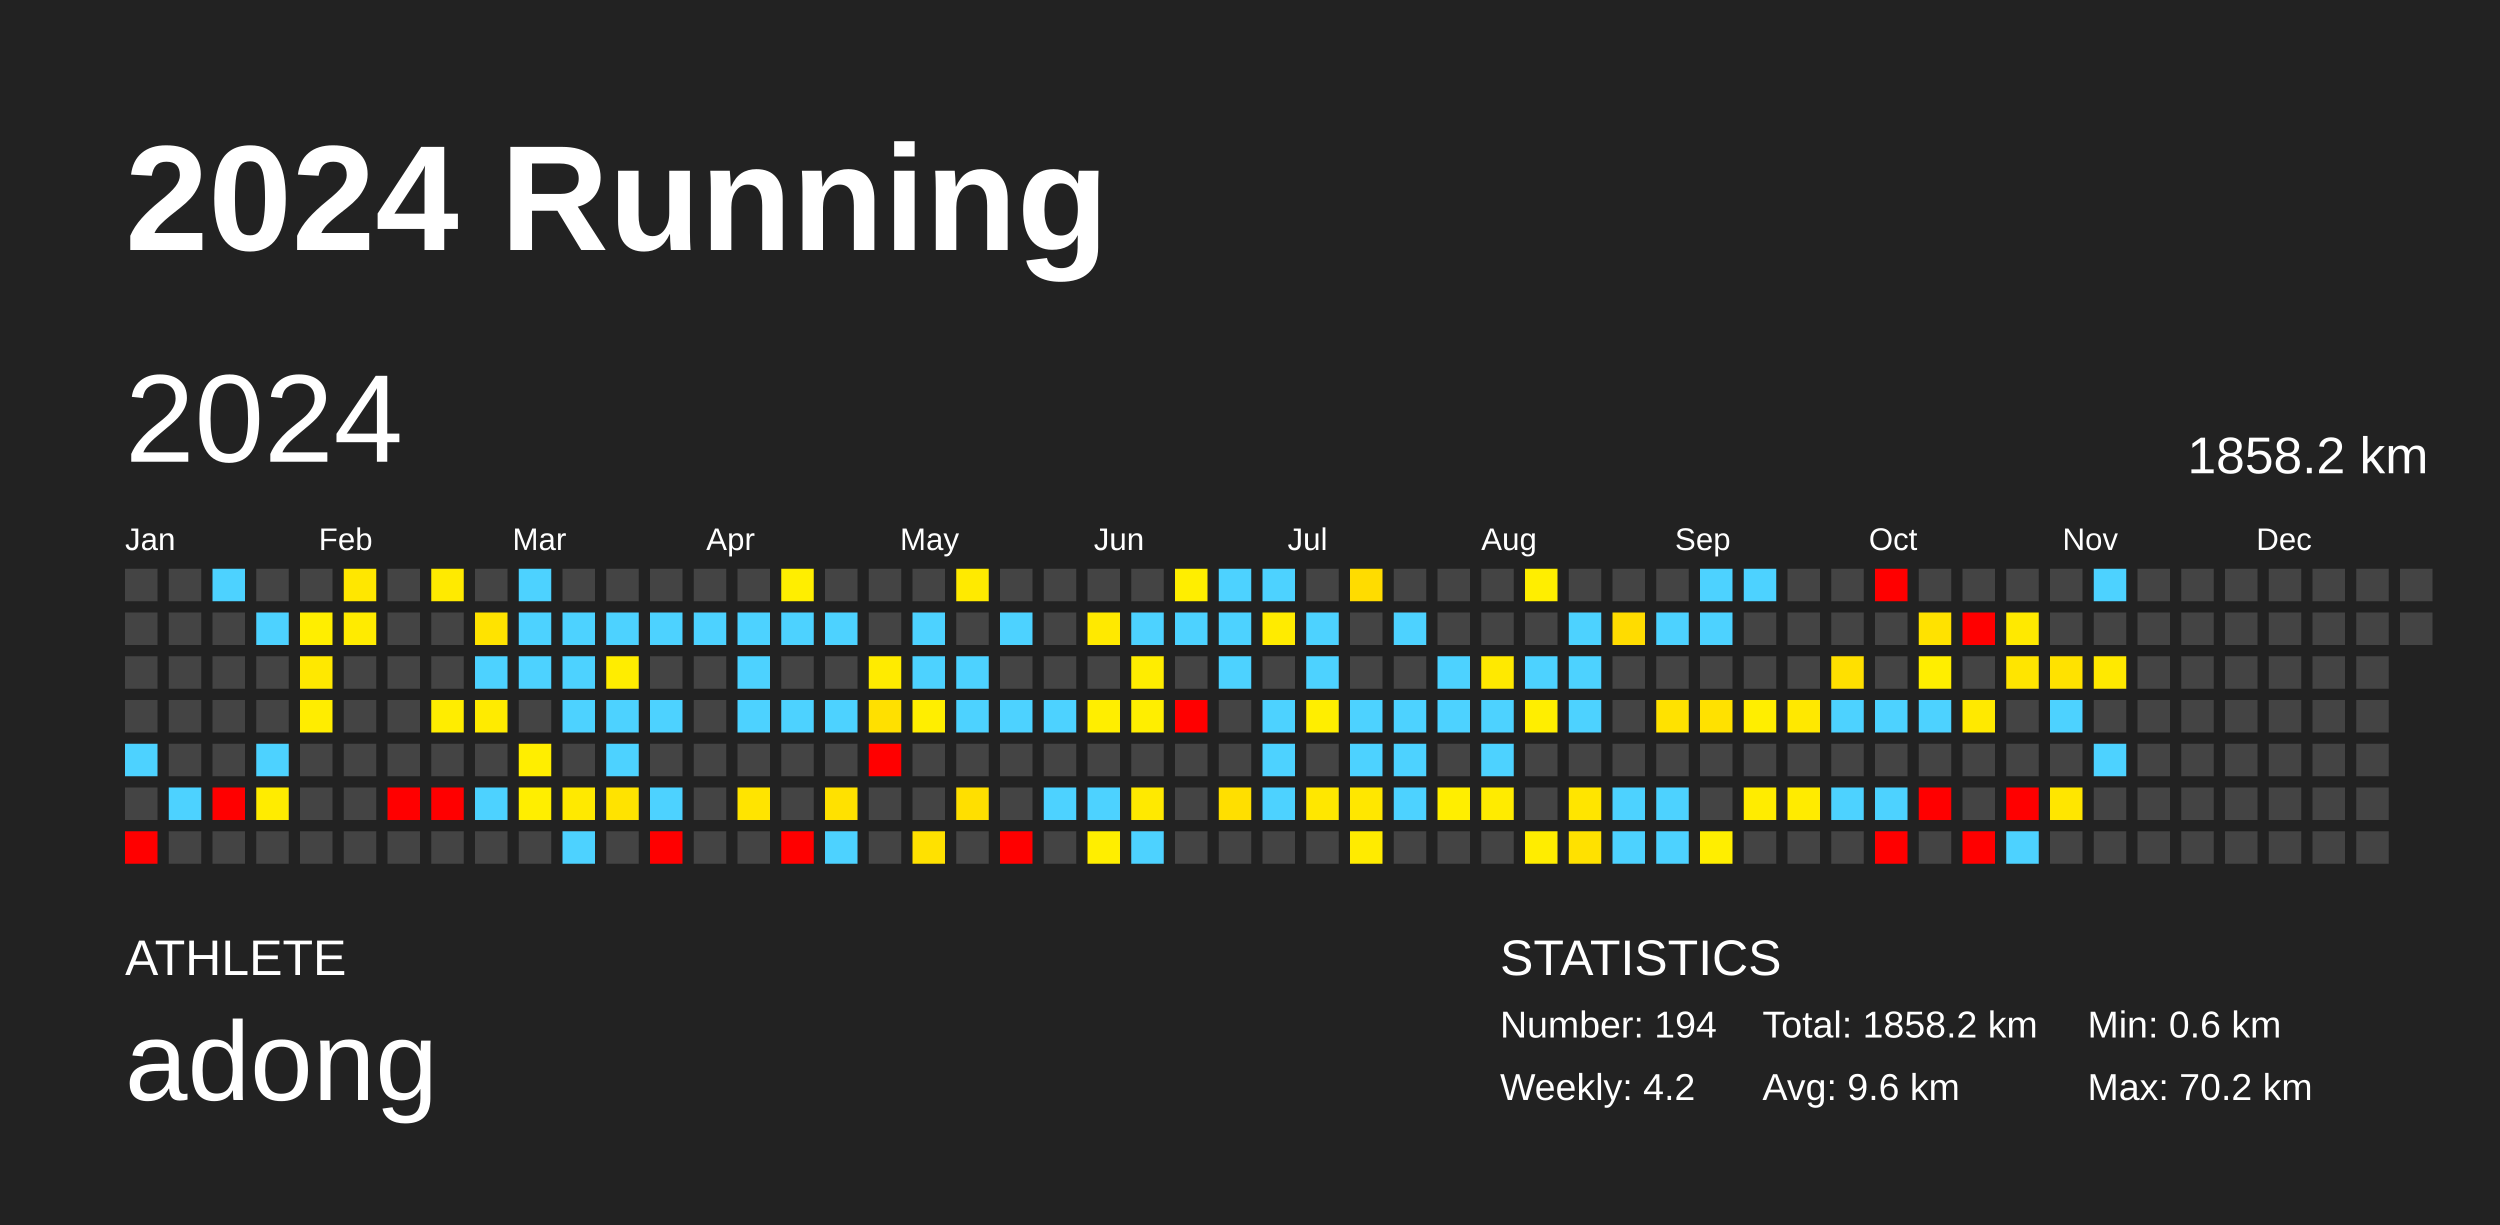
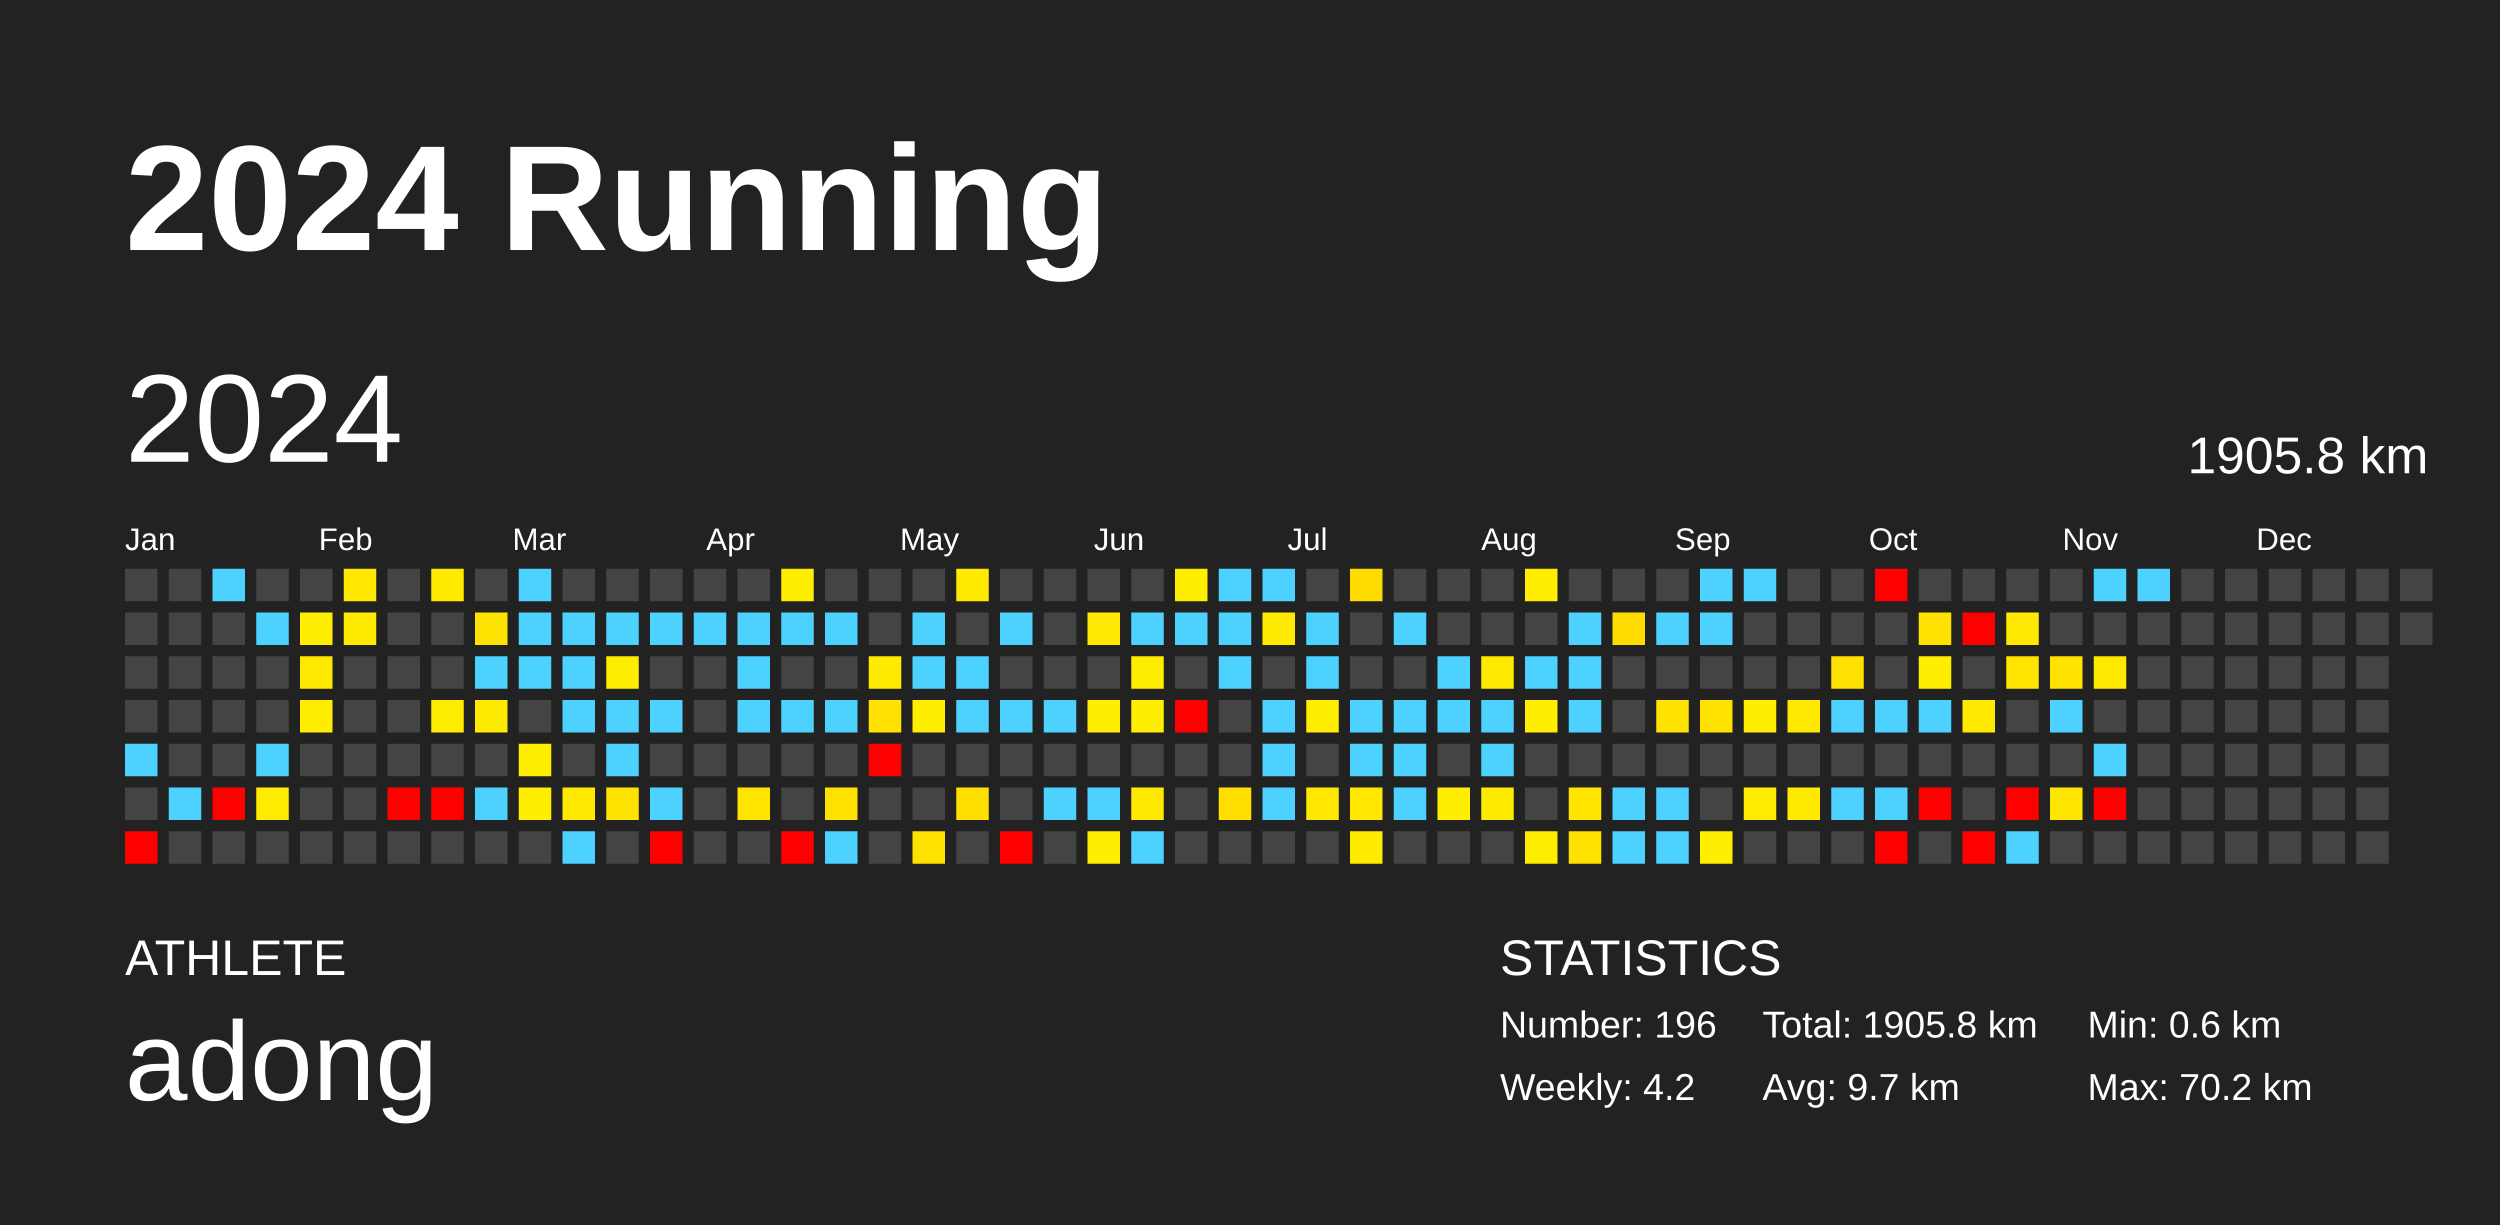
<svg xmlns="http://www.w3.org/2000/svg" baseProfile="full" height="98mm" version="1.1" viewBox="0,0,200,98" width="200mm">
  <defs />
  <rect fill="#222222" height="98" width="200" x="0" y="0" />
  <text fill="#FFFFFF" style="font-size:12px; font-family:Arial; font-weight:bold;" x="10" y="20">2024 Running</text>
  <text fill="#FFFFFF" style="font-size:4px; font-family:Arial" x="10" y="78">ATHLETE</text>
  <text fill="#FFFFFF" style="font-size:9px; font-family:Arial" x="10" y="88">adong</text>
  <text fill="#FFFFFF" style="font-size:4px; font-family:Arial" x="120" y="78">STATISTICS</text>
-   <text fill="#FFFFFF" style="font-size:3px; font-family:Arial" x="120" y="83">Number: 194</text>
+   <text fill="#FFFFFF" style="font-size:3px; font-family:Arial" x="120" y="83">Number: 196</text>
  <text fill="#FFFFFF" style="font-size:3px; font-family:Arial" x="120" y="88">Weekly: 4.2</text>
-   <text fill="#FFFFFF" style="font-size:3px; font-family:Arial" x="141" y="83">Total: 1858.2 km</text>
-   <text fill="#FFFFFF" style="font-size:3px; font-family:Arial" x="141" y="88">Avg: 9.6 km</text>
+   <text fill="#FFFFFF" style="font-size:3px; font-family:Arial" x="141" y="83">Total: 1905.8 km</text>
+   <text fill="#FFFFFF" style="font-size:3px; font-family:Arial" x="141" y="88">Avg: 9.7 km</text>
  <text fill="#FFFFFF" style="font-size:3px; font-family:Arial" x="167" y="83">Min: 0.6 km</text>
  <text fill="#FFFFFF" style="font-size:3px; font-family:Arial" x="167" y="88">Max: 70.2 km</text>
  <text dominant-baseline="hanging" fill="#FFFFFF" style="font-size:10.0px; font-family:Arial;" x="10" y="30">2024</text>
-   <text dominant-baseline="hanging" fill="#FFFFFF" style="font-size:4.125px; font-family:Arial;" x="175" y="35">1858.2 km</text>
+   <text dominant-baseline="hanging" fill="#FFFFFF" style="font-size:4.125px; font-family:Arial;" x="175" y="35">1905.8 km</text>
  <text fill="#FFFFFF" style="font-size:2.5px; font-family:Arial" x="10.0" y="44">Jan</text>
  <text fill="#FFFFFF" style="font-size:2.5px; font-family:Arial" x="25.5" y="44">Feb</text>
  <text fill="#FFFFFF" style="font-size:2.5px; font-family:Arial" x="41.0" y="44">Mar</text>
  <text fill="#FFFFFF" style="font-size:2.5px; font-family:Arial" x="56.5" y="44">Apr</text>
  <text fill="#FFFFFF" style="font-size:2.5px; font-family:Arial" x="72.0" y="44">May</text>
  <text fill="#FFFFFF" style="font-size:2.5px; font-family:Arial" x="87.5" y="44">Jun</text>
  <text fill="#FFFFFF" style="font-size:2.5px; font-family:Arial" x="103.0" y="44">Jul</text>
  <text fill="#FFFFFF" style="font-size:2.5px; font-family:Arial" x="118.5" y="44">Aug</text>
  <text fill="#FFFFFF" style="font-size:2.5px; font-family:Arial" x="134.0" y="44">Sep</text>
  <text fill="#FFFFFF" style="font-size:2.5px; font-family:Arial" x="149.5" y="44">Oct</text>
  <text fill="#FFFFFF" style="font-size:2.5px; font-family:Arial" x="165.0" y="44">Nov</text>
  <text fill="#FFFFFF" style="font-size:2.5px; font-family:Arial" x="180.5" y="44">Dec</text>
  <rect fill="#444444" height="2.6" width="2.6" x="10.0" y="45.5" />
  <rect fill="#444444" height="2.6" width="2.6" x="10.0" y="49.0" />
  <rect fill="#444444" height="2.6" width="2.6" x="10.0" y="52.5" />
  <rect fill="#444444" height="2.6" width="2.6" x="10.0" y="56.0" />
  <rect fill="#4dd2ff" height="2.6" width="2.6" x="10.0" y="59.5" />
  <rect fill="#444444" height="2.6" width="2.6" x="10.0" y="63.0" />
  <rect fill="red" height="2.6" width="2.6" x="10.0" y="66.5" />
  <rect fill="#444444" height="2.6" width="2.6" x="13.5" y="45.5" />
  <rect fill="#444444" height="2.6" width="2.6" x="13.5" y="49.0" />
  <rect fill="#444444" height="2.6" width="2.6" x="13.5" y="52.5" />
  <rect fill="#444444" height="2.6" width="2.6" x="13.5" y="56.0" />
  <rect fill="#444444" height="2.6" width="2.6" x="13.5" y="59.5" />
  <rect fill="#4dd2ff" height="2.6" width="2.6" x="13.5" y="63.0" />
  <rect fill="#444444" height="2.6" width="2.6" x="13.5" y="66.5" />
  <rect fill="#4dd2ff" height="2.6" width="2.6" x="17.0" y="45.5" />
  <rect fill="#444444" height="2.6" width="2.6" x="17.0" y="49.0" />
  <rect fill="#444444" height="2.6" width="2.6" x="17.0" y="52.5" />
  <rect fill="#444444" height="2.6" width="2.6" x="17.0" y="56.0" />
  <rect fill="#444444" height="2.6" width="2.6" x="17.0" y="59.5" />
  <rect fill="red" height="2.6" width="2.6" x="17.0" y="63.0" />
  <rect fill="#444444" height="2.6" width="2.6" x="17.0" y="66.5" />
  <rect fill="#444444" height="2.6" width="2.6" x="20.5" y="45.5" />
  <rect fill="#4dd2ff" height="2.6" width="2.6" x="20.5" y="49.0" />
  <rect fill="#444444" height="2.6" width="2.6" x="20.5" y="52.5" />
  <rect fill="#444444" height="2.6" width="2.6" x="20.5" y="56.0" />
  <rect fill="#4dd2ff" height="2.6" width="2.6" x="20.5" y="59.5" />
  <rect fill="#ffec00" height="2.6" width="2.6" x="20.5" y="63.0" />
  <rect fill="#444444" height="2.6" width="2.6" x="20.5" y="66.5" />
  <rect fill="#444444" height="2.6" width="2.6" x="24.0" y="45.5" />
  <rect fill="#ffee00" height="2.6" width="2.6" x="24.0" y="49.0" />
  <rect fill="#ffe800" height="2.6" width="2.6" x="24.0" y="52.5" />
  <rect fill="#ffed00" height="2.6" width="2.6" x="24.0" y="56.0" />
  <rect fill="#444444" height="2.6" width="2.6" x="24.0" y="59.5" />
  <rect fill="#444444" height="2.6" width="2.6" x="24.0" y="63.0" />
  <rect fill="#444444" height="2.6" width="2.6" x="24.0" y="66.5" />
  <rect fill="#ffe700" height="2.6" width="2.6" x="27.5" y="45.5" />
  <rect fill="#ffeb00" height="2.6" width="2.6" x="27.5" y="49.0" />
  <rect fill="#444444" height="2.6" width="2.6" x="27.5" y="52.5" />
  <rect fill="#444444" height="2.6" width="2.6" x="27.5" y="56.0" />
  <rect fill="#444444" height="2.6" width="2.6" x="27.5" y="59.5" />
  <rect fill="#444444" height="2.6" width="2.6" x="27.5" y="63.0" />
  <rect fill="#444444" height="2.6" width="2.6" x="27.5" y="66.5" />
  <rect fill="#444444" height="2.6" width="2.6" x="31.0" y="45.5" />
  <rect fill="#444444" height="2.6" width="2.6" x="31.0" y="49.0" />
  <rect fill="#444444" height="2.6" width="2.6" x="31.0" y="52.5" />
  <rect fill="#444444" height="2.6" width="2.6" x="31.0" y="56.0" />
  <rect fill="#444444" height="2.6" width="2.6" x="31.0" y="59.5" />
  <rect fill="red" height="2.6" width="2.6" x="31.0" y="63.0" />
  <rect fill="#444444" height="2.6" width="2.6" x="31.0" y="66.5" />
  <rect fill="#ffea00" height="2.6" width="2.6" x="34.5" y="45.5" />
  <rect fill="#444444" height="2.6" width="2.6" x="34.5" y="49.0" />
  <rect fill="#444444" height="2.6" width="2.6" x="34.5" y="52.5" />
  <rect fill="#ffed00" height="2.6" width="2.6" x="34.5" y="56.0" />
  <rect fill="#444444" height="2.6" width="2.6" x="34.5" y="59.5" />
  <rect fill="red" height="2.6" width="2.6" x="34.5" y="63.0" />
  <rect fill="#444444" height="2.6" width="2.6" x="34.5" y="66.5" />
  <rect fill="#444444" height="2.6" width="2.6" x="38.0" y="45.5" />
  <rect fill="#ffe300" height="2.6" width="2.6" x="38.0" y="49.0" />
  <rect fill="#4dd2ff" height="2.6" width="2.6" x="38.0" y="52.5" />
  <rect fill="#ffeb00" height="2.6" width="2.6" x="38.0" y="56.0" />
  <rect fill="#444444" height="2.6" width="2.6" x="38.0" y="59.5" />
  <rect fill="#4dd2ff" height="2.6" width="2.6" x="38.0" y="63.0" />
  <rect fill="#444444" height="2.6" width="2.6" x="38.0" y="66.5" />
  <rect fill="#4dd2ff" height="2.6" width="2.6" x="41.5" y="45.5" />
  <rect fill="#4dd2ff" height="2.6" width="2.6" x="41.5" y="49.0" />
  <rect fill="#4dd2ff" height="2.6" width="2.6" x="41.5" y="52.5" />
  <rect fill="#444444" height="2.6" width="2.6" x="41.5" y="56.0" />
  <rect fill="#ffee00" height="2.6" width="2.6" x="41.5" y="59.5" />
  <rect fill="#ffee00" height="2.6" width="2.6" x="41.5" y="63.0" />
  <rect fill="#444444" height="2.6" width="2.6" x="41.5" y="66.5" />
  <rect fill="#444444" height="2.6" width="2.6" x="45.0" y="45.5" />
  <rect fill="#4dd2ff" height="2.6" width="2.6" x="45.0" y="49.0" />
  <rect fill="#4dd2ff" height="2.6" width="2.6" x="45.0" y="52.5" />
  <rect fill="#4dd2ff" height="2.6" width="2.6" x="45.0" y="56.0" />
  <rect fill="#444444" height="2.6" width="2.6" x="45.0" y="59.5" />
  <rect fill="#ffe900" height="2.6" width="2.6" x="45.0" y="63.0" />
  <rect fill="#4dd2ff" height="2.6" width="2.6" x="45.0" y="66.5" />
  <rect fill="#444444" height="2.6" width="2.6" x="48.5" y="45.5" />
  <rect fill="#4dd2ff" height="2.6" width="2.6" x="48.5" y="49.0" />
  <rect fill="#ffed00" height="2.6" width="2.6" x="48.5" y="52.5" />
  <rect fill="#4dd2ff" height="2.6" width="2.6" x="48.5" y="56.0" />
  <rect fill="#4dd2ff" height="2.6" width="2.6" x="48.5" y="59.5" />
  <rect fill="#ffe300" height="2.6" width="2.6" x="48.5" y="63.0" />
  <rect fill="#444444" height="2.6" width="2.6" x="48.5" y="66.5" />
  <rect fill="#444444" height="2.6" width="2.6" x="52.0" y="45.5" />
  <rect fill="#4dd2ff" height="2.6" width="2.6" x="52.0" y="49.0" />
  <rect fill="#444444" height="2.6" width="2.6" x="52.0" y="52.5" />
  <rect fill="#4dd2ff" height="2.6" width="2.6" x="52.0" y="56.0" />
  <rect fill="#444444" height="2.6" width="2.6" x="52.0" y="59.5" />
  <rect fill="#4dd2ff" height="2.6" width="2.6" x="52.0" y="63.0" />
  <rect fill="red" height="2.6" width="2.6" x="52.0" y="66.5" />
  <rect fill="#444444" height="2.6" width="2.6" x="55.5" y="45.5" />
  <rect fill="#4dd2ff" height="2.6" width="2.6" x="55.5" y="49.0" />
  <rect fill="#444444" height="2.6" width="2.6" x="55.5" y="52.5" />
  <rect fill="#444444" height="2.6" width="2.6" x="55.5" y="56.0" />
  <rect fill="#444444" height="2.6" width="2.6" x="55.5" y="59.5" />
  <rect fill="#444444" height="2.6" width="2.6" x="55.5" y="63.0" />
  <rect fill="#444444" height="2.6" width="2.6" x="55.5" y="66.5" />
  <rect fill="#444444" height="2.6" width="2.6" x="59.0" y="45.5" />
  <rect fill="#4dd2ff" height="2.6" width="2.6" x="59.0" y="49.0" />
  <rect fill="#4dd2ff" height="2.6" width="2.6" x="59.0" y="52.5" />
  <rect fill="#4dd2ff" height="2.6" width="2.6" x="59.0" y="56.0" />
  <rect fill="#444444" height="2.6" width="2.6" x="59.0" y="59.5" />
  <rect fill="#ffe400" height="2.6" width="2.6" x="59.0" y="63.0" />
  <rect fill="#444444" height="2.6" width="2.6" x="59.0" y="66.5" />
  <rect fill="#ffee00" height="2.6" width="2.6" x="62.5" y="45.5" />
  <rect fill="#4dd2ff" height="2.6" width="2.6" x="62.5" y="49.0" />
  <rect fill="#444444" height="2.6" width="2.6" x="62.5" y="52.5" />
  <rect fill="#4dd2ff" height="2.6" width="2.6" x="62.5" y="56.0" />
  <rect fill="#444444" height="2.6" width="2.6" x="62.5" y="59.5" />
  <rect fill="#444444" height="2.6" width="2.6" x="62.5" y="63.0" />
  <rect fill="red" height="2.6" width="2.6" x="62.5" y="66.5" />
  <rect fill="#444444" height="2.6" width="2.6" x="66.0" y="45.5" />
  <rect fill="#4dd2ff" height="2.6" width="2.6" x="66.0" y="49.0" />
  <rect fill="#444444" height="2.6" width="2.6" x="66.0" y="52.5" />
  <rect fill="#4dd2ff" height="2.6" width="2.6" x="66.0" y="56.0" />
  <rect fill="#444444" height="2.6" width="2.6" x="66.0" y="59.5" />
  <rect fill="#ffe100" height="2.6" width="2.6" x="66.0" y="63.0" />
  <rect fill="#4dd2ff" height="2.6" width="2.6" x="66.0" y="66.5" />
  <rect fill="#444444" height="2.6" width="2.6" x="69.5" y="45.5" />
  <rect fill="#444444" height="2.6" width="2.6" x="69.5" y="49.0" />
  <rect fill="#ffeb00" height="2.6" width="2.6" x="69.5" y="52.5" />
  <rect fill="#ffe000" height="2.6" width="2.6" x="69.5" y="56.0" />
  <rect fill="red" height="2.6" width="2.6" x="69.5" y="59.5" />
  <rect fill="#444444" height="2.6" width="2.6" x="69.5" y="63.0" />
  <rect fill="#444444" height="2.6" width="2.6" x="69.5" y="66.5" />
  <rect fill="#444444" height="2.6" width="2.6" x="73.0" y="45.5" />
  <rect fill="#4dd2ff" height="2.6" width="2.6" x="73.0" y="49.0" />
  <rect fill="#4dd2ff" height="2.6" width="2.6" x="73.0" y="52.5" />
  <rect fill="#ffee00" height="2.6" width="2.6" x="73.0" y="56.0" />
  <rect fill="#444444" height="2.6" width="2.6" x="73.0" y="59.5" />
  <rect fill="#444444" height="2.6" width="2.6" x="73.0" y="63.0" />
  <rect fill="#ffe100" height="2.6" width="2.6" x="73.0" y="66.5" />
  <rect fill="#ffea00" height="2.6" width="2.6" x="76.5" y="45.5" />
  <rect fill="#444444" height="2.6" width="2.6" x="76.5" y="49.0" />
  <rect fill="#4dd2ff" height="2.6" width="2.6" x="76.5" y="52.5" />
  <rect fill="#4dd2ff" height="2.6" width="2.6" x="76.5" y="56.0" />
  <rect fill="#444444" height="2.6" width="2.6" x="76.5" y="59.5" />
  <rect fill="#ffdf00" height="2.6" width="2.6" x="76.5" y="63.0" />
  <rect fill="#444444" height="2.6" width="2.6" x="76.5" y="66.5" />
  <rect fill="#444444" height="2.6" width="2.6" x="80.0" y="45.5" />
  <rect fill="#4dd2ff" height="2.6" width="2.6" x="80.0" y="49.0" />
  <rect fill="#444444" height="2.6" width="2.6" x="80.0" y="52.5" />
  <rect fill="#4dd2ff" height="2.6" width="2.6" x="80.0" y="56.0" />
  <rect fill="#444444" height="2.6" width="2.6" x="80.0" y="59.5" />
  <rect fill="#444444" height="2.6" width="2.6" x="80.0" y="63.0" />
  <rect fill="red" height="2.6" width="2.6" x="80.0" y="66.5" />
  <rect fill="#444444" height="2.6" width="2.6" x="83.5" y="45.5" />
  <rect fill="#444444" height="2.6" width="2.6" x="83.5" y="49.0" />
  <rect fill="#444444" height="2.6" width="2.6" x="83.5" y="52.5" />
  <rect fill="#4dd2ff" height="2.6" width="2.6" x="83.5" y="56.0" />
  <rect fill="#444444" height="2.6" width="2.6" x="83.5" y="59.5" />
  <rect fill="#4dd2ff" height="2.6" width="2.6" x="83.5" y="63.0" />
  <rect fill="#444444" height="2.6" width="2.6" x="83.5" y="66.5" />
  <rect fill="#444444" height="2.6" width="2.6" x="87.0" y="45.5" />
  <rect fill="#ffe900" height="2.6" width="2.6" x="87.0" y="49.0" />
  <rect fill="#444444" height="2.6" width="2.6" x="87.0" y="52.5" />
  <rect fill="#ffee00" height="2.6" width="2.6" x="87.0" y="56.0" />
  <rect fill="#444444" height="2.6" width="2.6" x="87.0" y="59.5" />
  <rect fill="#4dd2ff" height="2.6" width="2.6" x="87.0" y="63.0" />
  <rect fill="#ffee00" height="2.6" width="2.6" x="87.0" y="66.5" />
  <rect fill="#444444" height="2.6" width="2.6" x="90.5" y="45.5" />
  <rect fill="#4dd2ff" height="2.6" width="2.6" x="90.5" y="49.0" />
  <rect fill="#ffed00" height="2.6" width="2.6" x="90.5" y="52.5" />
  <rect fill="#ffee00" height="2.6" width="2.6" x="90.5" y="56.0" />
  <rect fill="#444444" height="2.6" width="2.6" x="90.5" y="59.5" />
  <rect fill="#ffe900" height="2.6" width="2.6" x="90.5" y="63.0" />
  <rect fill="#4dd2ff" height="2.6" width="2.6" x="90.5" y="66.5" />
  <rect fill="#ffee00" height="2.6" width="2.6" x="94.0" y="45.5" />
  <rect fill="#4dd2ff" height="2.6" width="2.6" x="94.0" y="49.0" />
  <rect fill="#444444" height="2.6" width="2.6" x="94.0" y="52.5" />
  <rect fill="red" height="2.6" width="2.6" x="94.0" y="56.0" />
  <rect fill="#444444" height="2.6" width="2.6" x="94.0" y="59.5" />
  <rect fill="#444444" height="2.6" width="2.6" x="94.0" y="63.0" />
  <rect fill="#444444" height="2.6" width="2.6" x="94.0" y="66.5" />
  <rect fill="#4dd2ff" height="2.6" width="2.6" x="97.5" y="45.5" />
  <rect fill="#4dd2ff" height="2.6" width="2.6" x="97.5" y="49.0" />
  <rect fill="#4dd2ff" height="2.6" width="2.6" x="97.5" y="52.5" />
  <rect fill="#444444" height="2.6" width="2.6" x="97.5" y="56.0" />
  <rect fill="#444444" height="2.6" width="2.6" x="97.5" y="59.5" />
  <rect fill="#ffdf00" height="2.6" width="2.6" x="97.5" y="63.0" />
  <rect fill="#444444" height="2.6" width="2.6" x="97.5" y="66.5" />
  <rect fill="#4dd2ff" height="2.6" width="2.6" x="101.0" y="45.5" />
  <rect fill="#ffeb00" height="2.6" width="2.6" x="101.0" y="49.0" />
  <rect fill="#444444" height="2.6" width="2.6" x="101.0" y="52.5" />
  <rect fill="#4dd2ff" height="2.6" width="2.6" x="101.0" y="56.0" />
  <rect fill="#4dd2ff" height="2.6" width="2.6" x="101.0" y="59.5" />
  <rect fill="#4dd2ff" height="2.6" width="2.6" x="101.0" y="63.0" />
  <rect fill="#444444" height="2.6" width="2.6" x="101.0" y="66.5" />
  <rect fill="#444444" height="2.6" width="2.6" x="104.5" y="45.5" />
  <rect fill="#4dd2ff" height="2.6" width="2.6" x="104.5" y="49.0" />
  <rect fill="#4dd2ff" height="2.6" width="2.6" x="104.5" y="52.5" />
  <rect fill="#ffee00" height="2.6" width="2.6" x="104.5" y="56.0" />
  <rect fill="#444444" height="2.6" width="2.6" x="104.5" y="59.5" />
  <rect fill="#ffe700" height="2.6" width="2.6" x="104.5" y="63.0" />
  <rect fill="#444444" height="2.6" width="2.6" x="104.5" y="66.5" />
  <rect fill="#ffdc00" height="2.6" width="2.6" x="108.0" y="45.5" />
  <rect fill="#444444" height="2.6" width="2.6" x="108.0" y="49.0" />
  <rect fill="#444444" height="2.6" width="2.6" x="108.0" y="52.5" />
  <rect fill="#4dd2ff" height="2.6" width="2.6" x="108.0" y="56.0" />
  <rect fill="#4dd2ff" height="2.6" width="2.6" x="108.0" y="59.5" />
  <rect fill="#ffe700" height="2.6" width="2.6" x="108.0" y="63.0" />
  <rect fill="#ffeb00" height="2.6" width="2.6" x="108.0" y="66.5" />
  <rect fill="#444444" height="2.6" width="2.6" x="111.5" y="45.5" />
  <rect fill="#4dd2ff" height="2.6" width="2.6" x="111.5" y="49.0" />
  <rect fill="#444444" height="2.6" width="2.6" x="111.5" y="52.5" />
  <rect fill="#4dd2ff" height="2.6" width="2.6" x="111.5" y="56.0" />
  <rect fill="#4dd2ff" height="2.6" width="2.6" x="111.5" y="59.5" />
  <rect fill="#4dd2ff" height="2.6" width="2.6" x="111.5" y="63.0" />
  <rect fill="#444444" height="2.6" width="2.6" x="111.5" y="66.5" />
  <rect fill="#444444" height="2.6" width="2.6" x="115.0" y="45.5" />
  <rect fill="#444444" height="2.6" width="2.6" x="115.0" y="49.0" />
  <rect fill="#4dd2ff" height="2.6" width="2.6" x="115.0" y="52.5" />
  <rect fill="#4dd2ff" height="2.6" width="2.6" x="115.0" y="56.0" />
  <rect fill="#444444" height="2.6" width="2.6" x="115.0" y="59.5" />
  <rect fill="#ffee00" height="2.6" width="2.6" x="115.0" y="63.0" />
  <rect fill="#444444" height="2.6" width="2.6" x="115.0" y="66.5" />
  <rect fill="#444444" height="2.6" width="2.6" x="118.5" y="45.5" />
  <rect fill="#444444" height="2.6" width="2.6" x="118.5" y="49.0" />
  <rect fill="#ffe900" height="2.6" width="2.6" x="118.5" y="52.5" />
  <rect fill="#4dd2ff" height="2.6" width="2.6" x="118.5" y="56.0" />
  <rect fill="#4dd2ff" height="2.6" width="2.6" x="118.5" y="59.5" />
  <rect fill="#ffeb00" height="2.6" width="2.6" x="118.5" y="63.0" />
  <rect fill="#444444" height="2.6" width="2.6" x="118.5" y="66.5" />
  <rect fill="#ffee00" height="2.6" width="2.6" x="122.0" y="45.5" />
  <rect fill="#444444" height="2.6" width="2.6" x="122.0" y="49.0" />
  <rect fill="#4dd2ff" height="2.6" width="2.6" x="122.0" y="52.5" />
  <rect fill="#ffee00" height="2.6" width="2.6" x="122.0" y="56.0" />
  <rect fill="#444444" height="2.6" width="2.6" x="122.0" y="59.5" />
  <rect fill="#444444" height="2.6" width="2.6" x="122.0" y="63.0" />
  <rect fill="#ffed00" height="2.6" width="2.6" x="122.0" y="66.5" />
  <rect fill="#444444" height="2.6" width="2.6" x="125.5" y="45.5" />
  <rect fill="#4dd2ff" height="2.6" width="2.6" x="125.5" y="49.0" />
  <rect fill="#4dd2ff" height="2.6" width="2.6" x="125.5" y="52.5" />
  <rect fill="#4dd2ff" height="2.6" width="2.6" x="125.5" y="56.0" />
  <rect fill="#444444" height="2.6" width="2.6" x="125.5" y="59.5" />
  <rect fill="#ffe500" height="2.6" width="2.6" x="125.5" y="63.0" />
  <rect fill="#ffe100" height="2.6" width="2.6" x="125.5" y="66.5" />
  <rect fill="#444444" height="2.6" width="2.6" x="129.0" y="45.5" />
  <rect fill="#ffdc00" height="2.6" width="2.6" x="129.0" y="49.0" />
  <rect fill="#444444" height="2.6" width="2.6" x="129.0" y="52.5" />
  <rect fill="#444444" height="2.6" width="2.6" x="129.0" y="56.0" />
  <rect fill="#444444" height="2.6" width="2.6" x="129.0" y="59.5" />
  <rect fill="#4dd2ff" height="2.6" width="2.6" x="129.0" y="63.0" />
  <rect fill="#4dd2ff" height="2.6" width="2.6" x="129.0" y="66.5" />
  <rect fill="#444444" height="2.6" width="2.6" x="132.5" y="45.5" />
  <rect fill="#4dd2ff" height="2.6" width="2.6" x="132.5" y="49.0" />
  <rect fill="#444444" height="2.6" width="2.6" x="132.5" y="52.5" />
  <rect fill="#ffe200" height="2.6" width="2.6" x="132.5" y="56.0" />
  <rect fill="#444444" height="2.6" width="2.6" x="132.5" y="59.5" />
  <rect fill="#4dd2ff" height="2.6" width="2.6" x="132.5" y="63.0" />
  <rect fill="#4dd2ff" height="2.6" width="2.6" x="132.5" y="66.5" />
  <rect fill="#4dd2ff" height="2.6" width="2.6" x="136.0" y="45.5" />
  <rect fill="#4dd2ff" height="2.6" width="2.6" x="136.0" y="49.0" />
  <rect fill="#444444" height="2.6" width="2.6" x="136.0" y="52.5" />
  <rect fill="#ffe100" height="2.6" width="2.6" x="136.0" y="56.0" />
  <rect fill="#444444" height="2.6" width="2.6" x="136.0" y="59.5" />
  <rect fill="#444444" height="2.6" width="2.6" x="136.0" y="63.0" />
  <rect fill="#ffee00" height="2.6" width="2.6" x="136.0" y="66.5" />
  <rect fill="#4dd2ff" height="2.6" width="2.6" x="139.5" y="45.5" />
  <rect fill="#444444" height="2.6" width="2.6" x="139.5" y="49.0" />
  <rect fill="#444444" height="2.6" width="2.6" x="139.5" y="52.5" />
  <rect fill="#ffee00" height="2.6" width="2.6" x="139.5" y="56.0" />
  <rect fill="#444444" height="2.6" width="2.6" x="139.5" y="59.5" />
  <rect fill="#ffec00" height="2.6" width="2.6" x="139.5" y="63.0" />
  <rect fill="#444444" height="2.6" width="2.6" x="139.5" y="66.5" />
  <rect fill="#444444" height="2.6" width="2.6" x="143.0" y="45.5" />
  <rect fill="#444444" height="2.6" width="2.6" x="143.0" y="49.0" />
  <rect fill="#444444" height="2.6" width="2.6" x="143.0" y="52.5" />
  <rect fill="#ffe800" height="2.6" width="2.6" x="143.0" y="56.0" />
  <rect fill="#444444" height="2.6" width="2.6" x="143.0" y="59.5" />
  <rect fill="#ffeb00" height="2.6" width="2.6" x="143.0" y="63.0" />
  <rect fill="#444444" height="2.6" width="2.6" x="143.0" y="66.5" />
  <rect fill="#444444" height="2.6" width="2.6" x="146.5" y="45.5" />
  <rect fill="#444444" height="2.6" width="2.6" x="146.5" y="49.0" />
  <rect fill="#ffe000" height="2.6" width="2.6" x="146.5" y="52.5" />
  <rect fill="#4dd2ff" height="2.6" width="2.6" x="146.5" y="56.0" />
  <rect fill="#444444" height="2.6" width="2.6" x="146.5" y="59.5" />
  <rect fill="#4dd2ff" height="2.6" width="2.6" x="146.5" y="63.0" />
  <rect fill="#444444" height="2.6" width="2.6" x="146.5" y="66.5" />
  <rect fill="red" height="2.6" width="2.6" x="150.0" y="45.5" />
  <rect fill="#444444" height="2.6" width="2.6" x="150.0" y="49.0" />
  <rect fill="#444444" height="2.6" width="2.6" x="150.0" y="52.5" />
  <rect fill="#4dd2ff" height="2.6" width="2.6" x="150.0" y="56.0" />
  <rect fill="#444444" height="2.6" width="2.6" x="150.0" y="59.5" />
  <rect fill="#4dd2ff" height="2.6" width="2.6" x="150.0" y="63.0" />
  <rect fill="red" height="2.6" width="2.6" x="150.0" y="66.5" />
  <rect fill="#444444" height="2.6" width="2.6" x="153.5" y="45.5" />
  <rect fill="#ffe200" height="2.6" width="2.6" x="153.5" y="49.0" />
  <rect fill="#ffee00" height="2.6" width="2.6" x="153.5" y="52.5" />
  <rect fill="#4dd2ff" height="2.6" width="2.6" x="153.5" y="56.0" />
  <rect fill="#444444" height="2.6" width="2.6" x="153.5" y="59.5" />
  <rect fill="red" height="2.6" width="2.6" x="153.5" y="63.0" />
  <rect fill="#444444" height="2.6" width="2.6" x="153.5" y="66.5" />
  <rect fill="#444444" height="2.6" width="2.6" x="157.0" y="45.5" />
  <rect fill="red" height="2.6" width="2.6" x="157.0" y="49.0" />
  <rect fill="#444444" height="2.6" width="2.6" x="157.0" y="52.5" />
  <rect fill="#ffe900" height="2.6" width="2.6" x="157.0" y="56.0" />
  <rect fill="#444444" height="2.6" width="2.6" x="157.0" y="59.5" />
  <rect fill="#444444" height="2.6" width="2.6" x="157.0" y="63.0" />
  <rect fill="red" height="2.6" width="2.6" x="157.0" y="66.5" />
  <rect fill="#444444" height="2.6" width="2.6" x="160.5" y="45.5" />
  <rect fill="#ffe900" height="2.6" width="2.6" x="160.5" y="49.0" />
  <rect fill="#ffe500" height="2.6" width="2.6" x="160.5" y="52.5" />
  <rect fill="#444444" height="2.6" width="2.6" x="160.5" y="56.0" />
  <rect fill="#444444" height="2.6" width="2.6" x="160.5" y="59.5" />
  <rect fill="red" height="2.6" width="2.6" x="160.5" y="63.0" />
  <rect fill="#4dd2ff" height="2.6" width="2.6" x="160.5" y="66.5" />
  <rect fill="#444444" height="2.6" width="2.6" x="164.0" y="45.5" />
  <rect fill="#444444" height="2.6" width="2.6" x="164.0" y="49.0" />
  <rect fill="#ffe200" height="2.6" width="2.6" x="164.0" y="52.5" />
  <rect fill="#4dd2ff" height="2.6" width="2.6" x="164.0" y="56.0" />
  <rect fill="#444444" height="2.6" width="2.6" x="164.0" y="59.5" />
  <rect fill="#ffe600" height="2.6" width="2.6" x="164.0" y="63.0" />
  <rect fill="#444444" height="2.6" width="2.6" x="164.0" y="66.5" />
  <rect fill="#4dd2ff" height="2.6" width="2.6" x="167.5" y="45.5" />
  <rect fill="#444444" height="2.6" width="2.6" x="167.5" y="49.0" />
  <rect fill="#ffe900" height="2.6" width="2.6" x="167.5" y="52.5" />
  <rect fill="#444444" height="2.6" width="2.6" x="167.5" y="56.0" />
  <rect fill="#4dd2ff" height="2.6" width="2.6" x="167.5" y="59.5" />
-   <rect fill="#444444" height="2.6" width="2.6" x="167.5" y="63.0" />
+   <rect fill="red" height="2.6" width="2.6" x="167.5" y="63.0" />
  <rect fill="#444444" height="2.6" width="2.6" x="167.5" y="66.5" />
-   <rect fill="#444444" height="2.6" width="2.6" x="171.0" y="45.5" />
+   <rect fill="#4dd2ff" height="2.6" width="2.6" x="171.0" y="45.5" />
  <rect fill="#444444" height="2.6" width="2.6" x="171.0" y="49.0" />
  <rect fill="#444444" height="2.6" width="2.6" x="171.0" y="52.5" />
  <rect fill="#444444" height="2.6" width="2.6" x="171.0" y="56.0" />
  <rect fill="#444444" height="2.6" width="2.6" x="171.0" y="59.5" />
  <rect fill="#444444" height="2.6" width="2.6" x="171.0" y="63.0" />
  <rect fill="#444444" height="2.6" width="2.6" x="171.0" y="66.5" />
  <rect fill="#444444" height="2.6" width="2.6" x="174.5" y="45.5" />
  <rect fill="#444444" height="2.6" width="2.6" x="174.5" y="49.0" />
  <rect fill="#444444" height="2.6" width="2.6" x="174.5" y="52.5" />
  <rect fill="#444444" height="2.6" width="2.6" x="174.5" y="56.0" />
  <rect fill="#444444" height="2.6" width="2.6" x="174.5" y="59.5" />
  <rect fill="#444444" height="2.6" width="2.6" x="174.5" y="63.0" />
  <rect fill="#444444" height="2.6" width="2.6" x="174.5" y="66.5" />
  <rect fill="#444444" height="2.6" width="2.6" x="178.0" y="45.5" />
  <rect fill="#444444" height="2.6" width="2.6" x="178.0" y="49.0" />
  <rect fill="#444444" height="2.6" width="2.6" x="178.0" y="52.5" />
  <rect fill="#444444" height="2.6" width="2.6" x="178.0" y="56.0" />
  <rect fill="#444444" height="2.6" width="2.6" x="178.0" y="59.5" />
  <rect fill="#444444" height="2.6" width="2.6" x="178.0" y="63.0" />
  <rect fill="#444444" height="2.6" width="2.6" x="178.0" y="66.5" />
  <rect fill="#444444" height="2.6" width="2.6" x="181.5" y="45.5" />
  <rect fill="#444444" height="2.6" width="2.6" x="181.5" y="49.0" />
  <rect fill="#444444" height="2.6" width="2.6" x="181.5" y="52.5" />
  <rect fill="#444444" height="2.6" width="2.6" x="181.5" y="56.0" />
  <rect fill="#444444" height="2.6" width="2.6" x="181.5" y="59.5" />
  <rect fill="#444444" height="2.6" width="2.6" x="181.5" y="63.0" />
  <rect fill="#444444" height="2.6" width="2.6" x="181.5" y="66.5" />
  <rect fill="#444444" height="2.6" width="2.6" x="185.0" y="45.5" />
  <rect fill="#444444" height="2.6" width="2.6" x="185.0" y="49.0" />
  <rect fill="#444444" height="2.6" width="2.6" x="185.0" y="52.5" />
  <rect fill="#444444" height="2.6" width="2.6" x="185.0" y="56.0" />
  <rect fill="#444444" height="2.6" width="2.6" x="185.0" y="59.5" />
  <rect fill="#444444" height="2.6" width="2.6" x="185.0" y="63.0" />
  <rect fill="#444444" height="2.6" width="2.6" x="185.0" y="66.5" />
  <rect fill="#444444" height="2.6" width="2.6" x="188.5" y="45.5" />
  <rect fill="#444444" height="2.6" width="2.6" x="188.5" y="49.0" />
  <rect fill="#444444" height="2.6" width="2.6" x="188.5" y="52.5" />
  <rect fill="#444444" height="2.6" width="2.6" x="188.5" y="56.0" />
  <rect fill="#444444" height="2.6" width="2.6" x="188.5" y="59.5" />
  <rect fill="#444444" height="2.6" width="2.6" x="188.5" y="63.0" />
  <rect fill="#444444" height="2.6" width="2.6" x="188.5" y="66.5" />
  <rect fill="#444444" height="2.6" width="2.6" x="192.0" y="45.5" />
  <rect fill="#444444" height="2.6" width="2.6" x="192.0" y="49.0" />
</svg>
